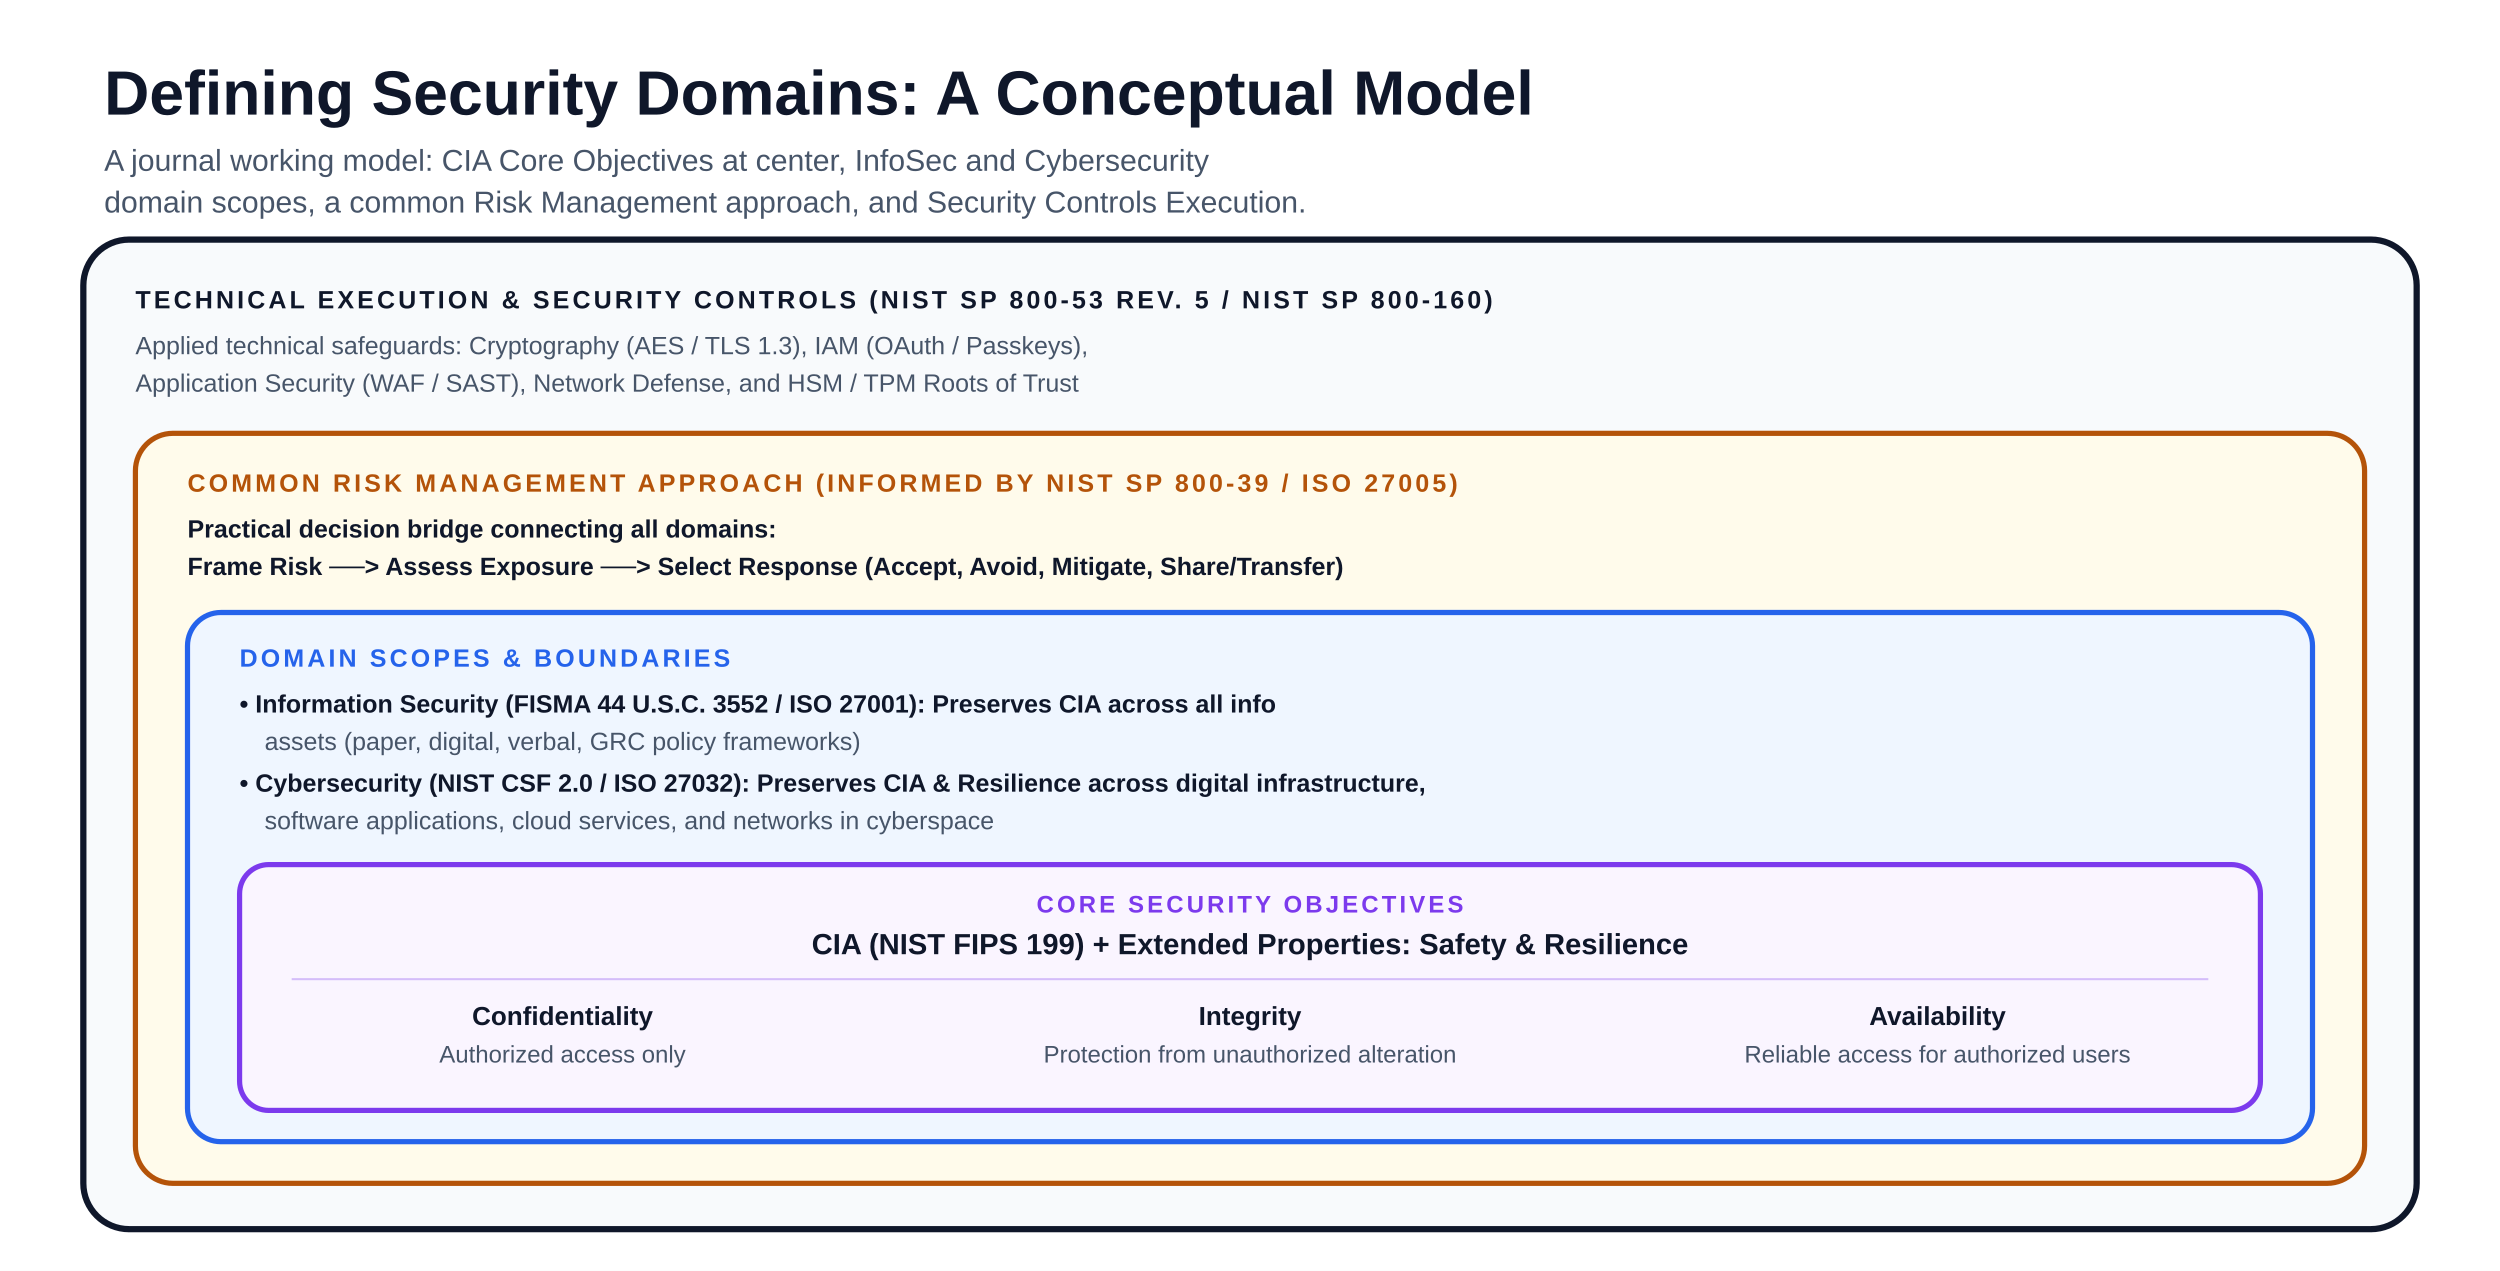
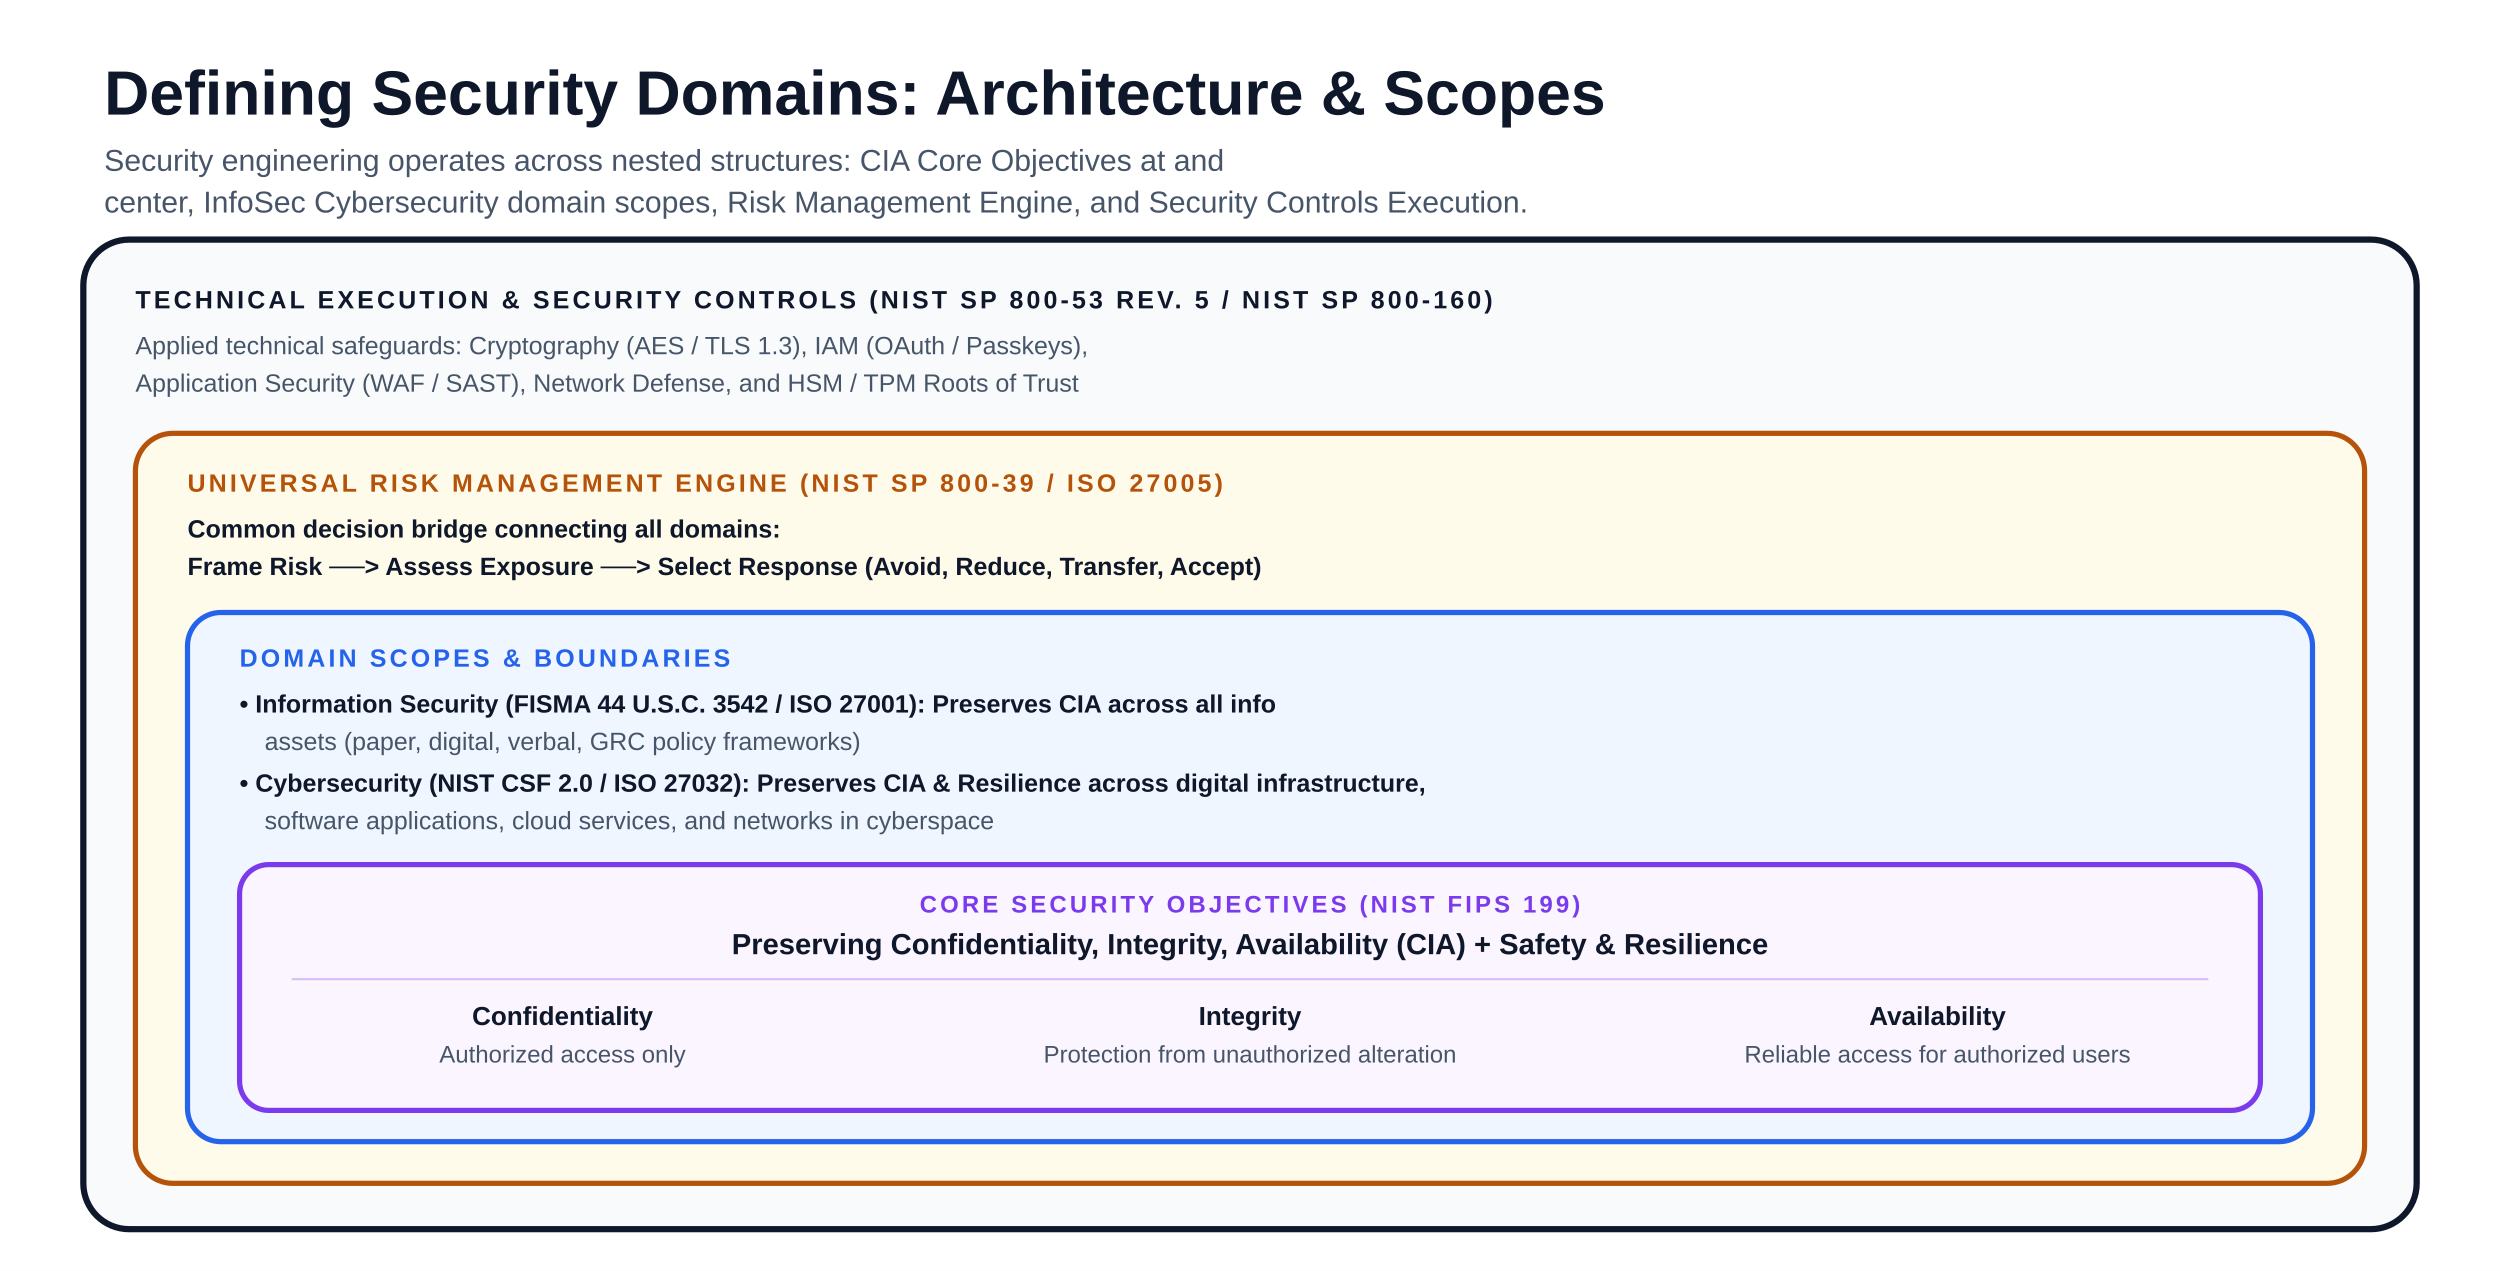
<svg xmlns="http://www.w3.org/2000/svg" viewBox="0 0 1200 610" font-family="-apple-system, BlinkMacSystemFont, 'Segoe UI', Arial, sans-serif" role="img" aria-labelledby="title description">
  <rect width="1200" height="610" fill="#ffffff" />
  <defs>
    <marker id="arrow" viewBox="0 0 10 10" refX="8.5" refY="5" markerWidth="8" markerHeight="8" orient="auto">
      <path d="M0 0 L10 5 L0 10Z" fill="#94a3b8" />
    </marker>
    <marker id="arrow-reverse" viewBox="0 0 10 10" refX="1.5" refY="5" markerWidth="8" markerHeight="8" orient="auto">
      <path d="M10 0 L0 5 L10 10Z" fill="#94a3b8" />
    </marker>
    <marker id="arrow-blue" viewBox="0 0 10 10" refX="8.5" refY="5" markerWidth="8" markerHeight="8" orient="auto">
      <path d="M0 0 L10 5 L0 10Z" fill="#2563eb" />
    </marker>
    <marker id="arrow-teal" viewBox="0 0 10 10" refX="8.5" refY="5" markerWidth="8" markerHeight="8" orient="auto">
      <path d="M0 0 L10 5 L0 10Z" fill="#0f766e" />
    </marker>
    <marker id="arrow-amber" viewBox="0 0 10 10" refX="8.5" refY="5" markerWidth="8" markerHeight="8" orient="auto">
      <path d="M0 0 L10 5 L0 10Z" fill="#b45309" />
    </marker>
    <marker id="arrow-violet" viewBox="0 0 10 10" refX="8.5" refY="5" markerWidth="8" markerHeight="8" orient="auto">
      <path d="M0 0 L10 5 L0 10Z" fill="#7c3aed" />
    </marker>
    <marker id="arrow-red" viewBox="0 0 10 10" refX="8.5" refY="5" markerWidth="8" markerHeight="8" orient="auto">
      <path d="M0 0 L10 5 L0 10Z" fill="#b91c1c" />
    </marker>
  </defs>
-   <text x="50" y="55" font-size="30" font-weight="850" fill="#0f172a">Defining Security Domains: A Conceptual Model</text>
-   <text x="50" y="82" font-size="14.5" fill="#475569">A journal working model: CIA Core Objectives at center, InfoSec and Cybersecurity</text>
-   <text x="50" y="102" font-size="14.5" fill="#475569">domain scopes, a common Risk Management approach, and Security Controls Execution.</text>
+   <text x="50" y="55" font-size="30" font-weight="850" fill="#0f172a">Defining Security Domains: Architecture &amp; Scopes</text>
+   <text x="50" y="82" font-size="14.5" fill="#475569">Security engineering operates across nested structures: CIA Core Objectives at and</text>
+   <text x="50" y="102" font-size="14.5" fill="#475569">center, InfoSec Cybersecurity domain scopes, Risk Management Engine, and Security Controls Execution.</text>
  <rect x="40" y="115" width="1120" height="475" rx="22" fill="#f8fafc" stroke="#0f172a" stroke-width="3" />
  <text x="65" y="148" font-size="12" font-weight="900" letter-spacing="1.5" fill="#0f172a">TECHNICAL EXECUTION &amp; SECURITY CONTROLS (NIST SP 800-53 REV. 5 / NIST SP 800-160)</text>
  <text x="65" y="170" font-size="12" font-weight="500" fill="#475569">Applied technical safeguards: Cryptography (AES / TLS 1.3), IAM (OAuth / Passkeys),</text>
  <text x="65" y="188" font-size="12" font-weight="500" fill="#475569">Application Security (WAF / SAST), Network Defense, and HSM / TPM Roots of Trust</text>
  <rect x="65" y="208" width="1070" height="360" rx="18" fill="#fffbeb" stroke="#b45309" stroke-width="2.5" />
-   <text x="90" y="236" font-size="12" font-weight="900" letter-spacing="1.5" fill="#b45309">COMMON RISK MANAGEMENT APPROACH (INFORMED BY NIST SP 800-39 / ISO 27005)</text>
-   <text x="90" y="258" font-size="12" font-weight="600" fill="#0f172a">Practical decision bridge connecting all domains:</text>
-   <text x="90" y="276" font-size="12" font-weight="600" fill="#0f172a">Frame Risk  ──&gt;  Assess Exposure  ──&gt;  Select Response (Accept, Avoid, Mitigate, Share/Transfer)</text>
+   <text x="90" y="236" font-size="12" font-weight="900" letter-spacing="1.5" fill="#b45309">UNIVERSAL RISK MANAGEMENT ENGINE (NIST SP 800-39 / ISO 27005)</text>
+   <text x="90" y="258" font-size="12" font-weight="600" fill="#0f172a">Common decision bridge connecting all domains:</text>
+   <text x="90" y="276" font-size="12" font-weight="600" fill="#0f172a">Frame Risk  ──&gt;  Assess Exposure  ──&gt;  Select Response (Avoid, Reduce, Transfer, Accept)</text>
  <rect x="90" y="294" width="1020" height="254" rx="16" fill="#eff6ff" stroke="#2563eb" stroke-width="2.5" />
  <text x="115" y="320" font-size="12" font-weight="900" letter-spacing="1.5" fill="#2563eb">DOMAIN SCOPES &amp; BOUNDARIES</text>
-   <text x="115" y="342" font-size="12" font-weight="700" fill="#0f172a">• Information Security (FISMA 44 U.S.C. 3552 / ISO 27001): Preserves CIA across all info</text>
+   <text x="115" y="342" font-size="12" font-weight="700" fill="#0f172a">• Information Security (FISMA 44 U.S.C. 3542 / ISO 27001): Preserves CIA across all info</text>
  <text x="127" y="360" font-size="12" font-weight="500" fill="#475569">assets (paper, digital, verbal, GRC policy frameworks)</text>
  <text x="115" y="380" font-size="12" font-weight="700" fill="#0f172a">• Cybersecurity (NIST CSF 2.0 / ISO 27032): Preserves CIA &amp; Resilience across digital infrastructure,</text>
  <text x="127" y="398" font-size="12" font-weight="500" fill="#475569">software applications, cloud services, and networks in cyberspace</text>
  <rect x="115" y="415" width="970" height="118" rx="14" fill="#faf5ff" stroke="#7c3aed" stroke-width="2.5" />
-   <text x="600" y="438" text-anchor="middle" font-size="11.5" font-weight="900" letter-spacing="1.5" fill="#7c3aed">CORE SECURITY OBJECTIVES</text>
-   <text x="600" y="458" text-anchor="middle" font-size="14" font-weight="800" fill="#0f172a">CIA (NIST FIPS 199) + Extended Properties: Safety &amp; Resilience</text>
+   <text x="600" y="438" text-anchor="middle" font-size="11.5" font-weight="900" letter-spacing="1.5" fill="#7c3aed">CORE SECURITY OBJECTIVES (NIST FIPS 199)</text>
+   <text x="600" y="458" text-anchor="middle" font-size="14" font-weight="800" fill="#0f172a">Preserving Confidentiality, Integrity, Availability (CIA) + Safety &amp; Resilience</text>
  <line x1="140" y1="470" x2="1060" y2="470" stroke="#7c3aed" stroke-opacity="0.3" stroke-width="1" />
  <text x="270" y="492" text-anchor="middle" font-size="12.5" font-weight="800" fill="#0f172a">Confidentiality</text>
  <text x="270" y="510" text-anchor="middle" font-size="11.5" font-weight="500" fill="#475569">Authorized access only</text>
  <text x="600" y="492" text-anchor="middle" font-size="12.5" font-weight="800" fill="#0f172a">Integrity</text>
  <text x="600" y="510" text-anchor="middle" font-size="11.5" font-weight="500" fill="#475569">Protection from unauthorized alteration</text>
  <text x="930" y="492" text-anchor="middle" font-size="12.5" font-weight="800" fill="#0f172a">Availability</text>
  <text x="930" y="510" text-anchor="middle" font-size="11.5" font-weight="500" fill="#475569">Reliable access for authorized users</text>
</svg>
